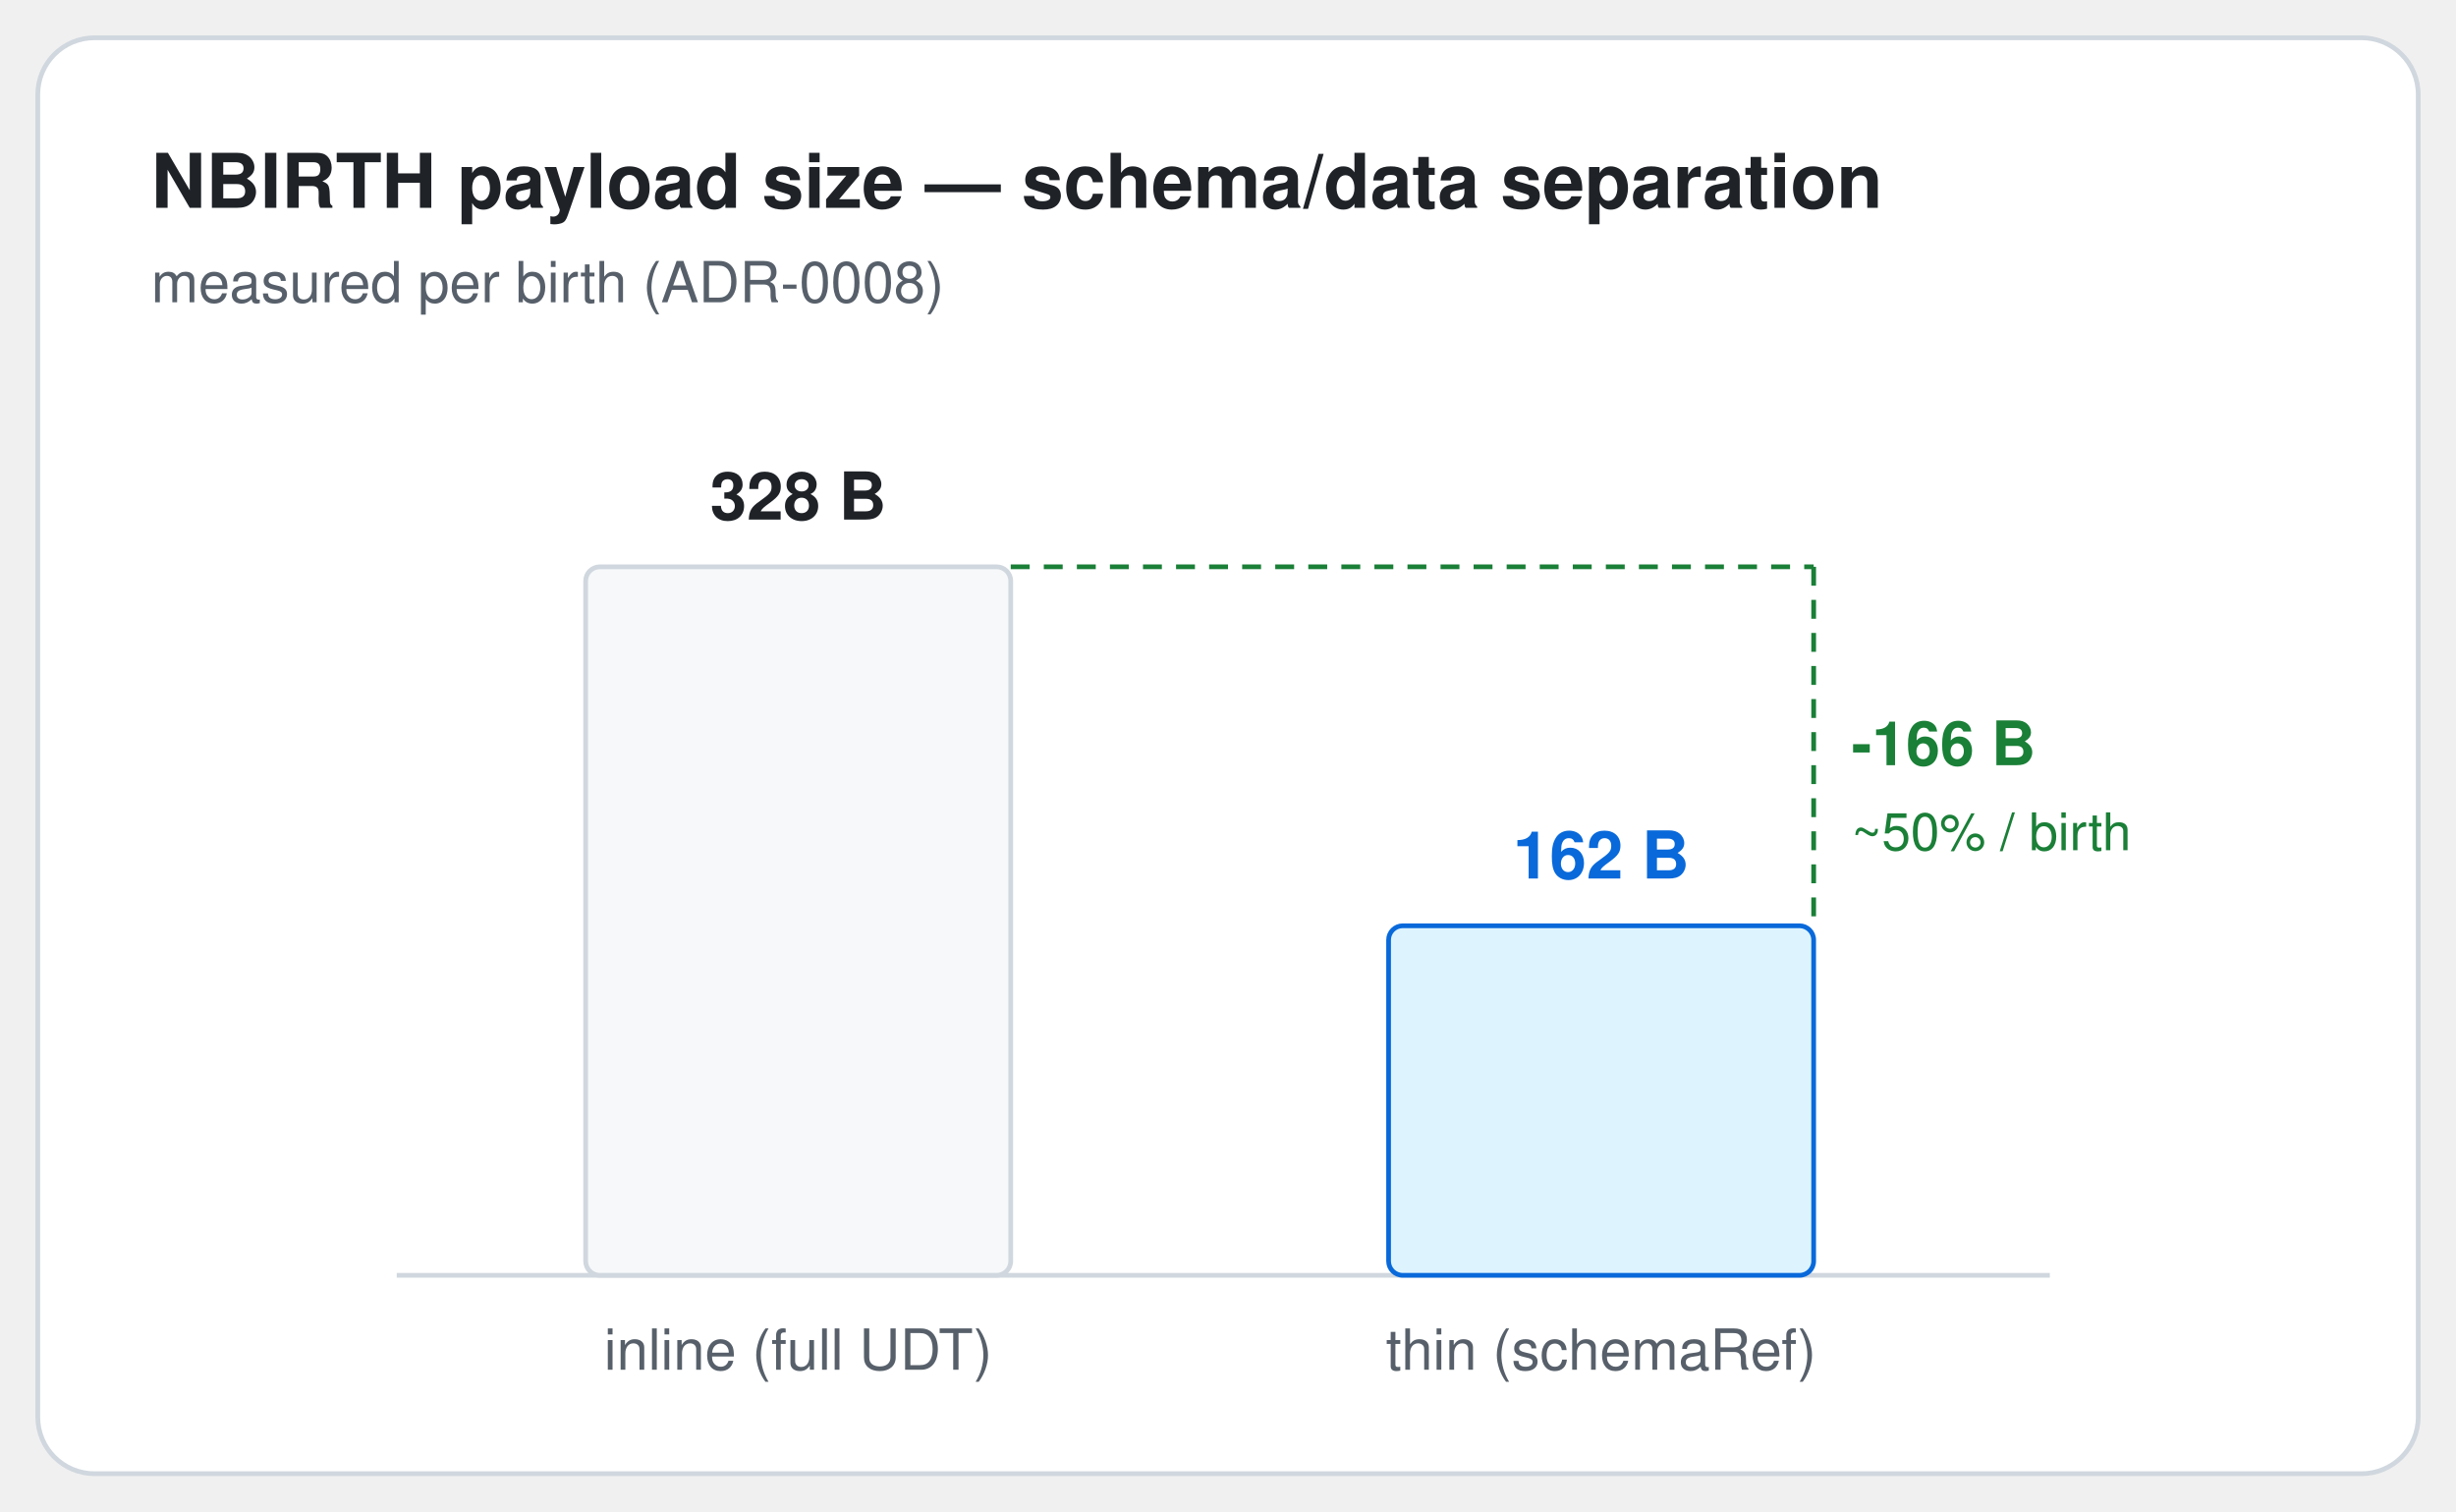
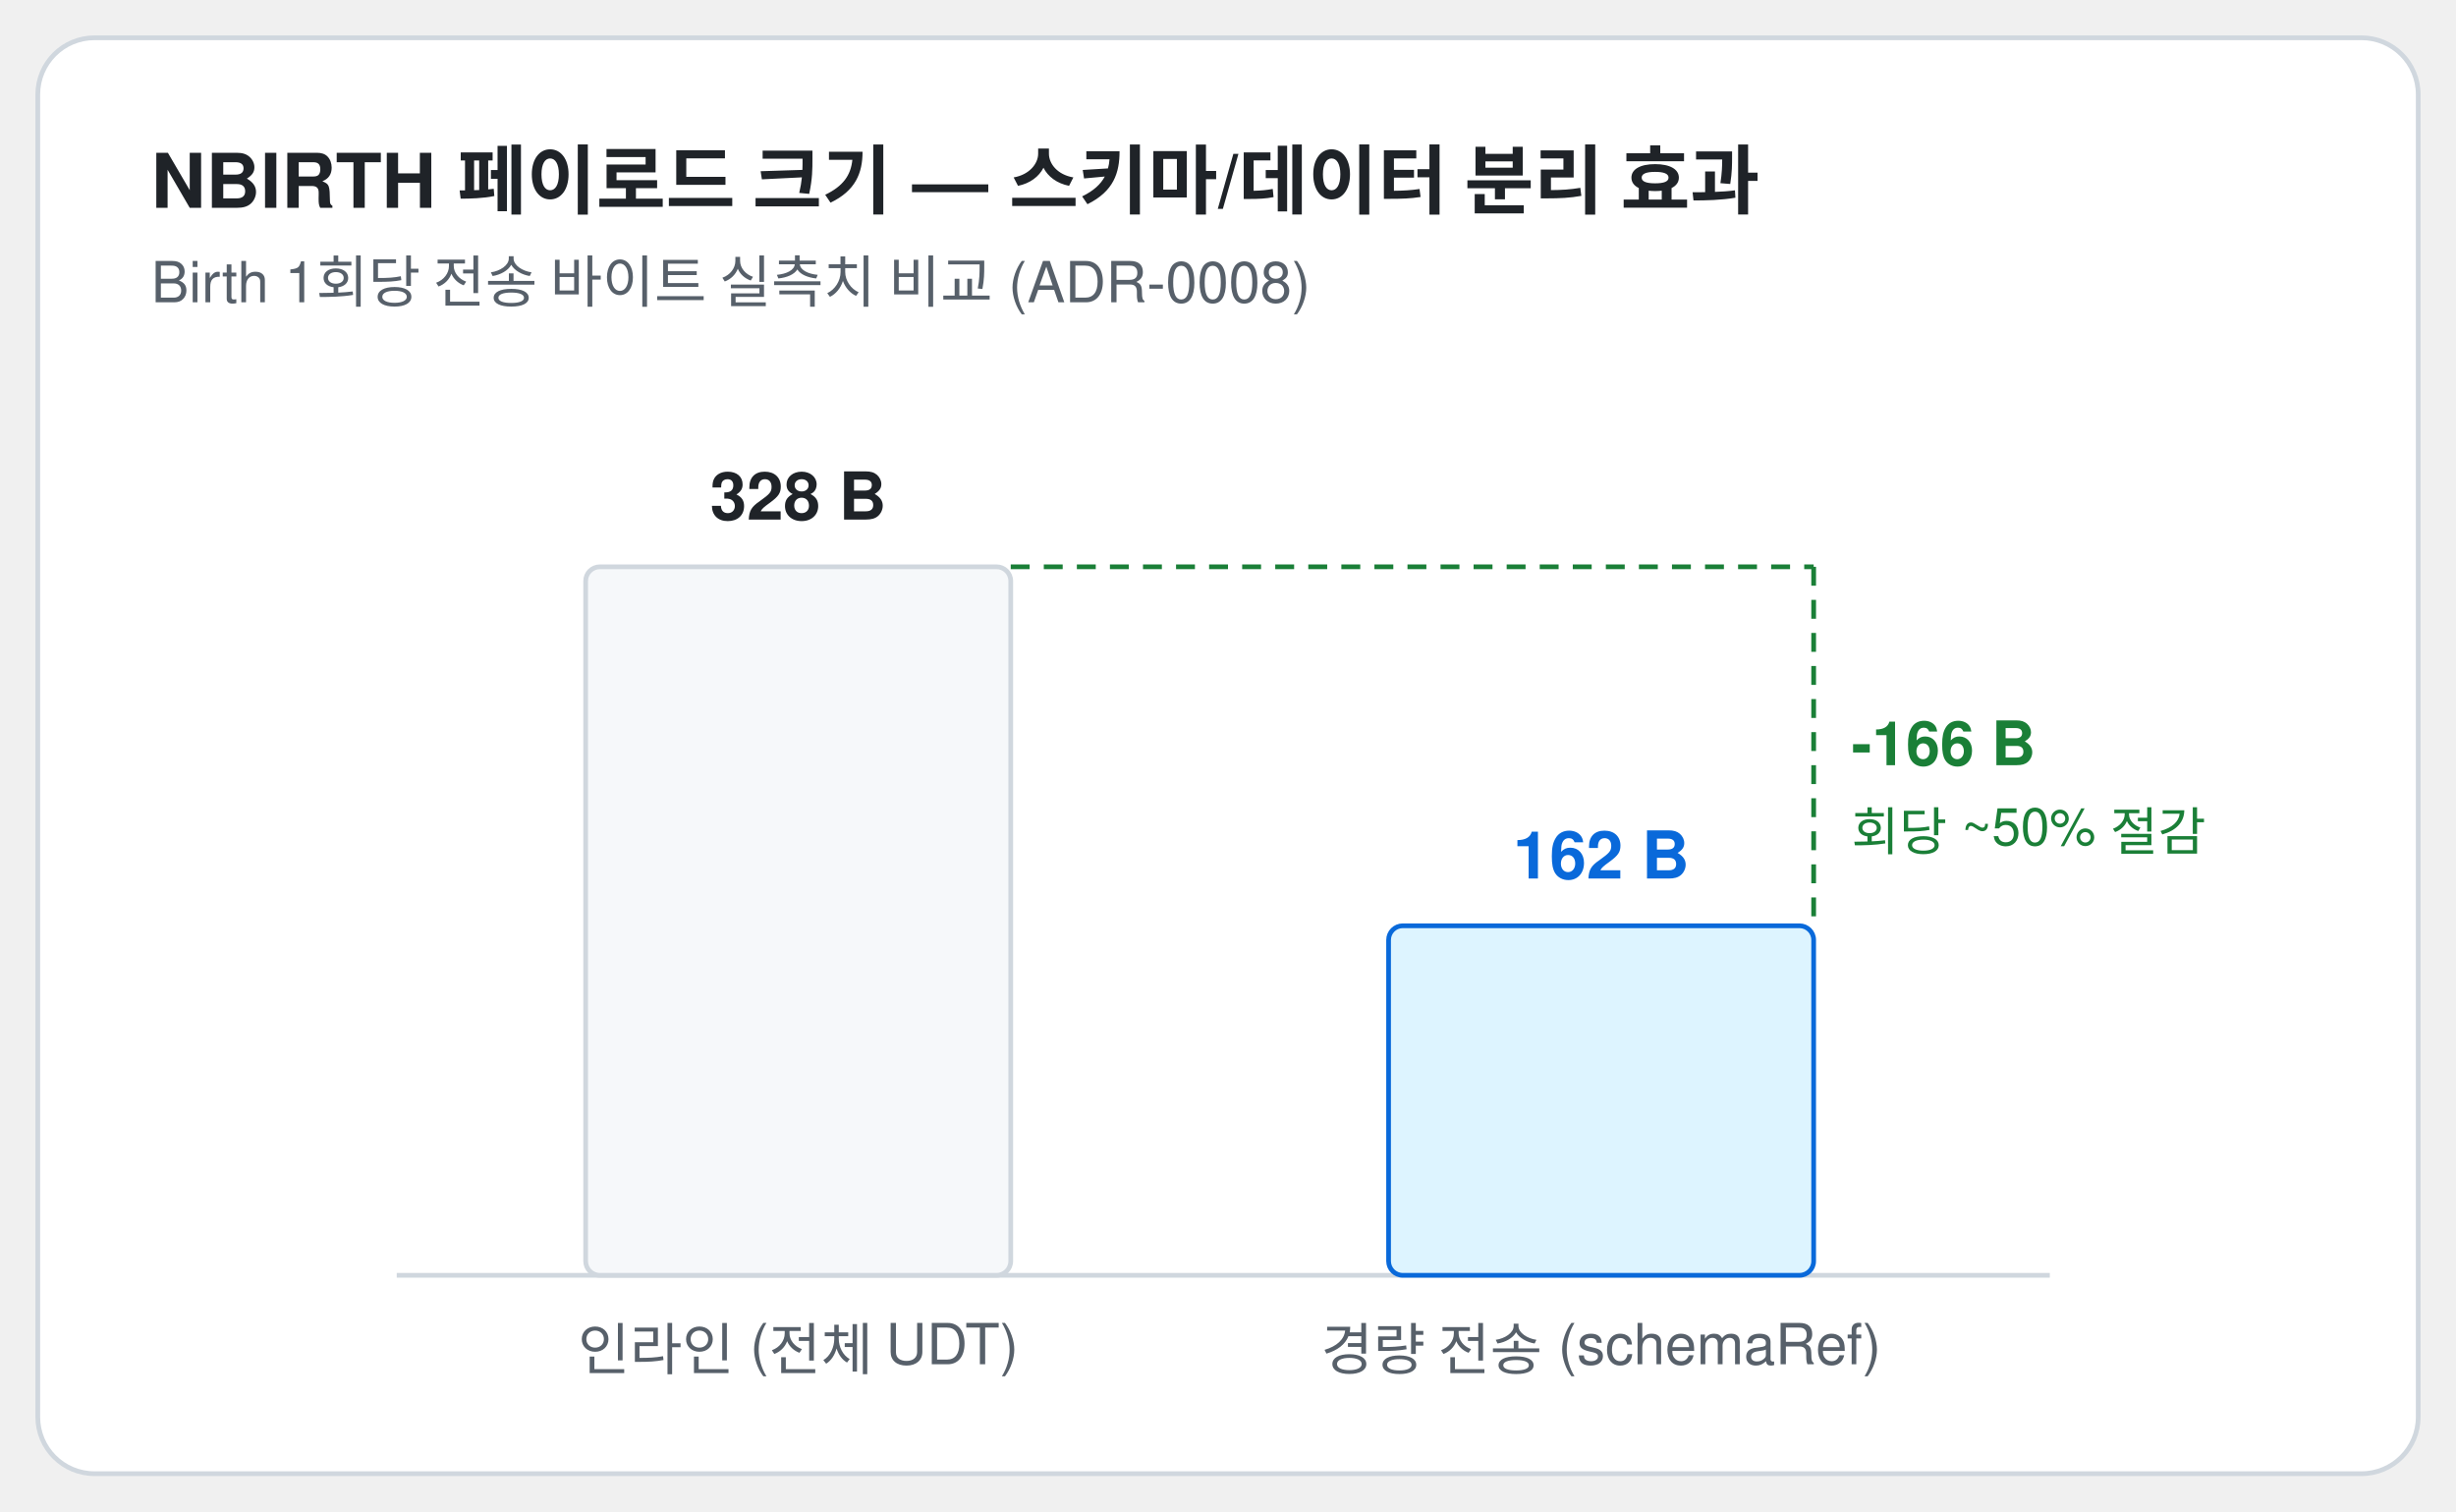
- <svg xmlns="http://www.w3.org/2000/svg" viewBox="0 0 520 320" width="520" height="320" role="img" font-family="-apple-system,Segoe UI,Helvetica,Arial,sans-serif">
+ <svg xmlns="http://www.w3.org/2000/svg" viewBox="0 0 520 320" width="520" height="320" role="img" font-family="Malgun Gothic,Apple SD Gothic Neo,Noto Sans KR,Segoe UI,-apple-system,Helvetica,Arial,sans-serif">
  <rect x="8" y="8" width="504" height="304" rx="12" fill="#ffffff" stroke="#d0d7de" />
-   <text x="32" y="44" font-size="16" font-weight="600" fill="#1f2328">NBIRTH payload size — schema/data separation</text>
-   <text x="32" y="64" font-size="12" fill="#57606a">measured per birth (ADR-0008)</text>
+   <text x="32" y="44" font-size="16" font-weight="600" fill="#1f2328">NBIRTH 페이로드 크기 — 스키마/데이터 분리 효과</text>
+   <text x="32" y="64" font-size="12" fill="#57606a">Birth 1회당 전송 바이트 실측치 비교 (ADR-0008)</text>
  <line x1="84" y1="270" x2="434" y2="270" stroke="#d0d7de" />
  <rect x="124" y="120" width="90" height="150" rx="3" fill="#f6f8fa" stroke="#d0d7de" />
  <text x="169" y="110" font-size="14" font-weight="600" text-anchor="middle" fill="#1f2328">328 B</text>
-   <text x="169" y="290" font-size="12" text-anchor="middle" fill="#57606a">inline (full UDT)</text>
+   <text x="169" y="290" font-size="12" text-anchor="middle" fill="#57606a">인라인 (전체 UDT)</text>
  <rect x="294" y="196" width="90" height="74" rx="3" fill="#ddf4ff" stroke="#0969da" />
  <text x="339" y="186" font-size="14" font-weight="600" text-anchor="middle" fill="#0969da">162 B</text>
-   <text x="339" y="290" font-size="12" text-anchor="middle" fill="#57606a">thin (schemaRef)</text>
+   <text x="339" y="290" font-size="12" text-anchor="middle" fill="#57606a">경량 전송 (schemaRef)</text>
  <line x1="214" y1="120" x2="384" y2="120" stroke="#1a7f37" stroke-dasharray="4 3" />
  <line x1="384" y1="120" x2="384" y2="196" stroke="#1a7f37" stroke-dasharray="4 3" />
  <text x="392" y="162" font-size="13" font-weight="600" fill="#1a7f37">-166 B</text>
-   <text x="392" y="180" font-size="11" fill="#1a7f37">~50% / birth</text>
+   <text x="392" y="180" font-size="11" fill="#1a7f37">회당 ~50% 절감</text>
</svg>
